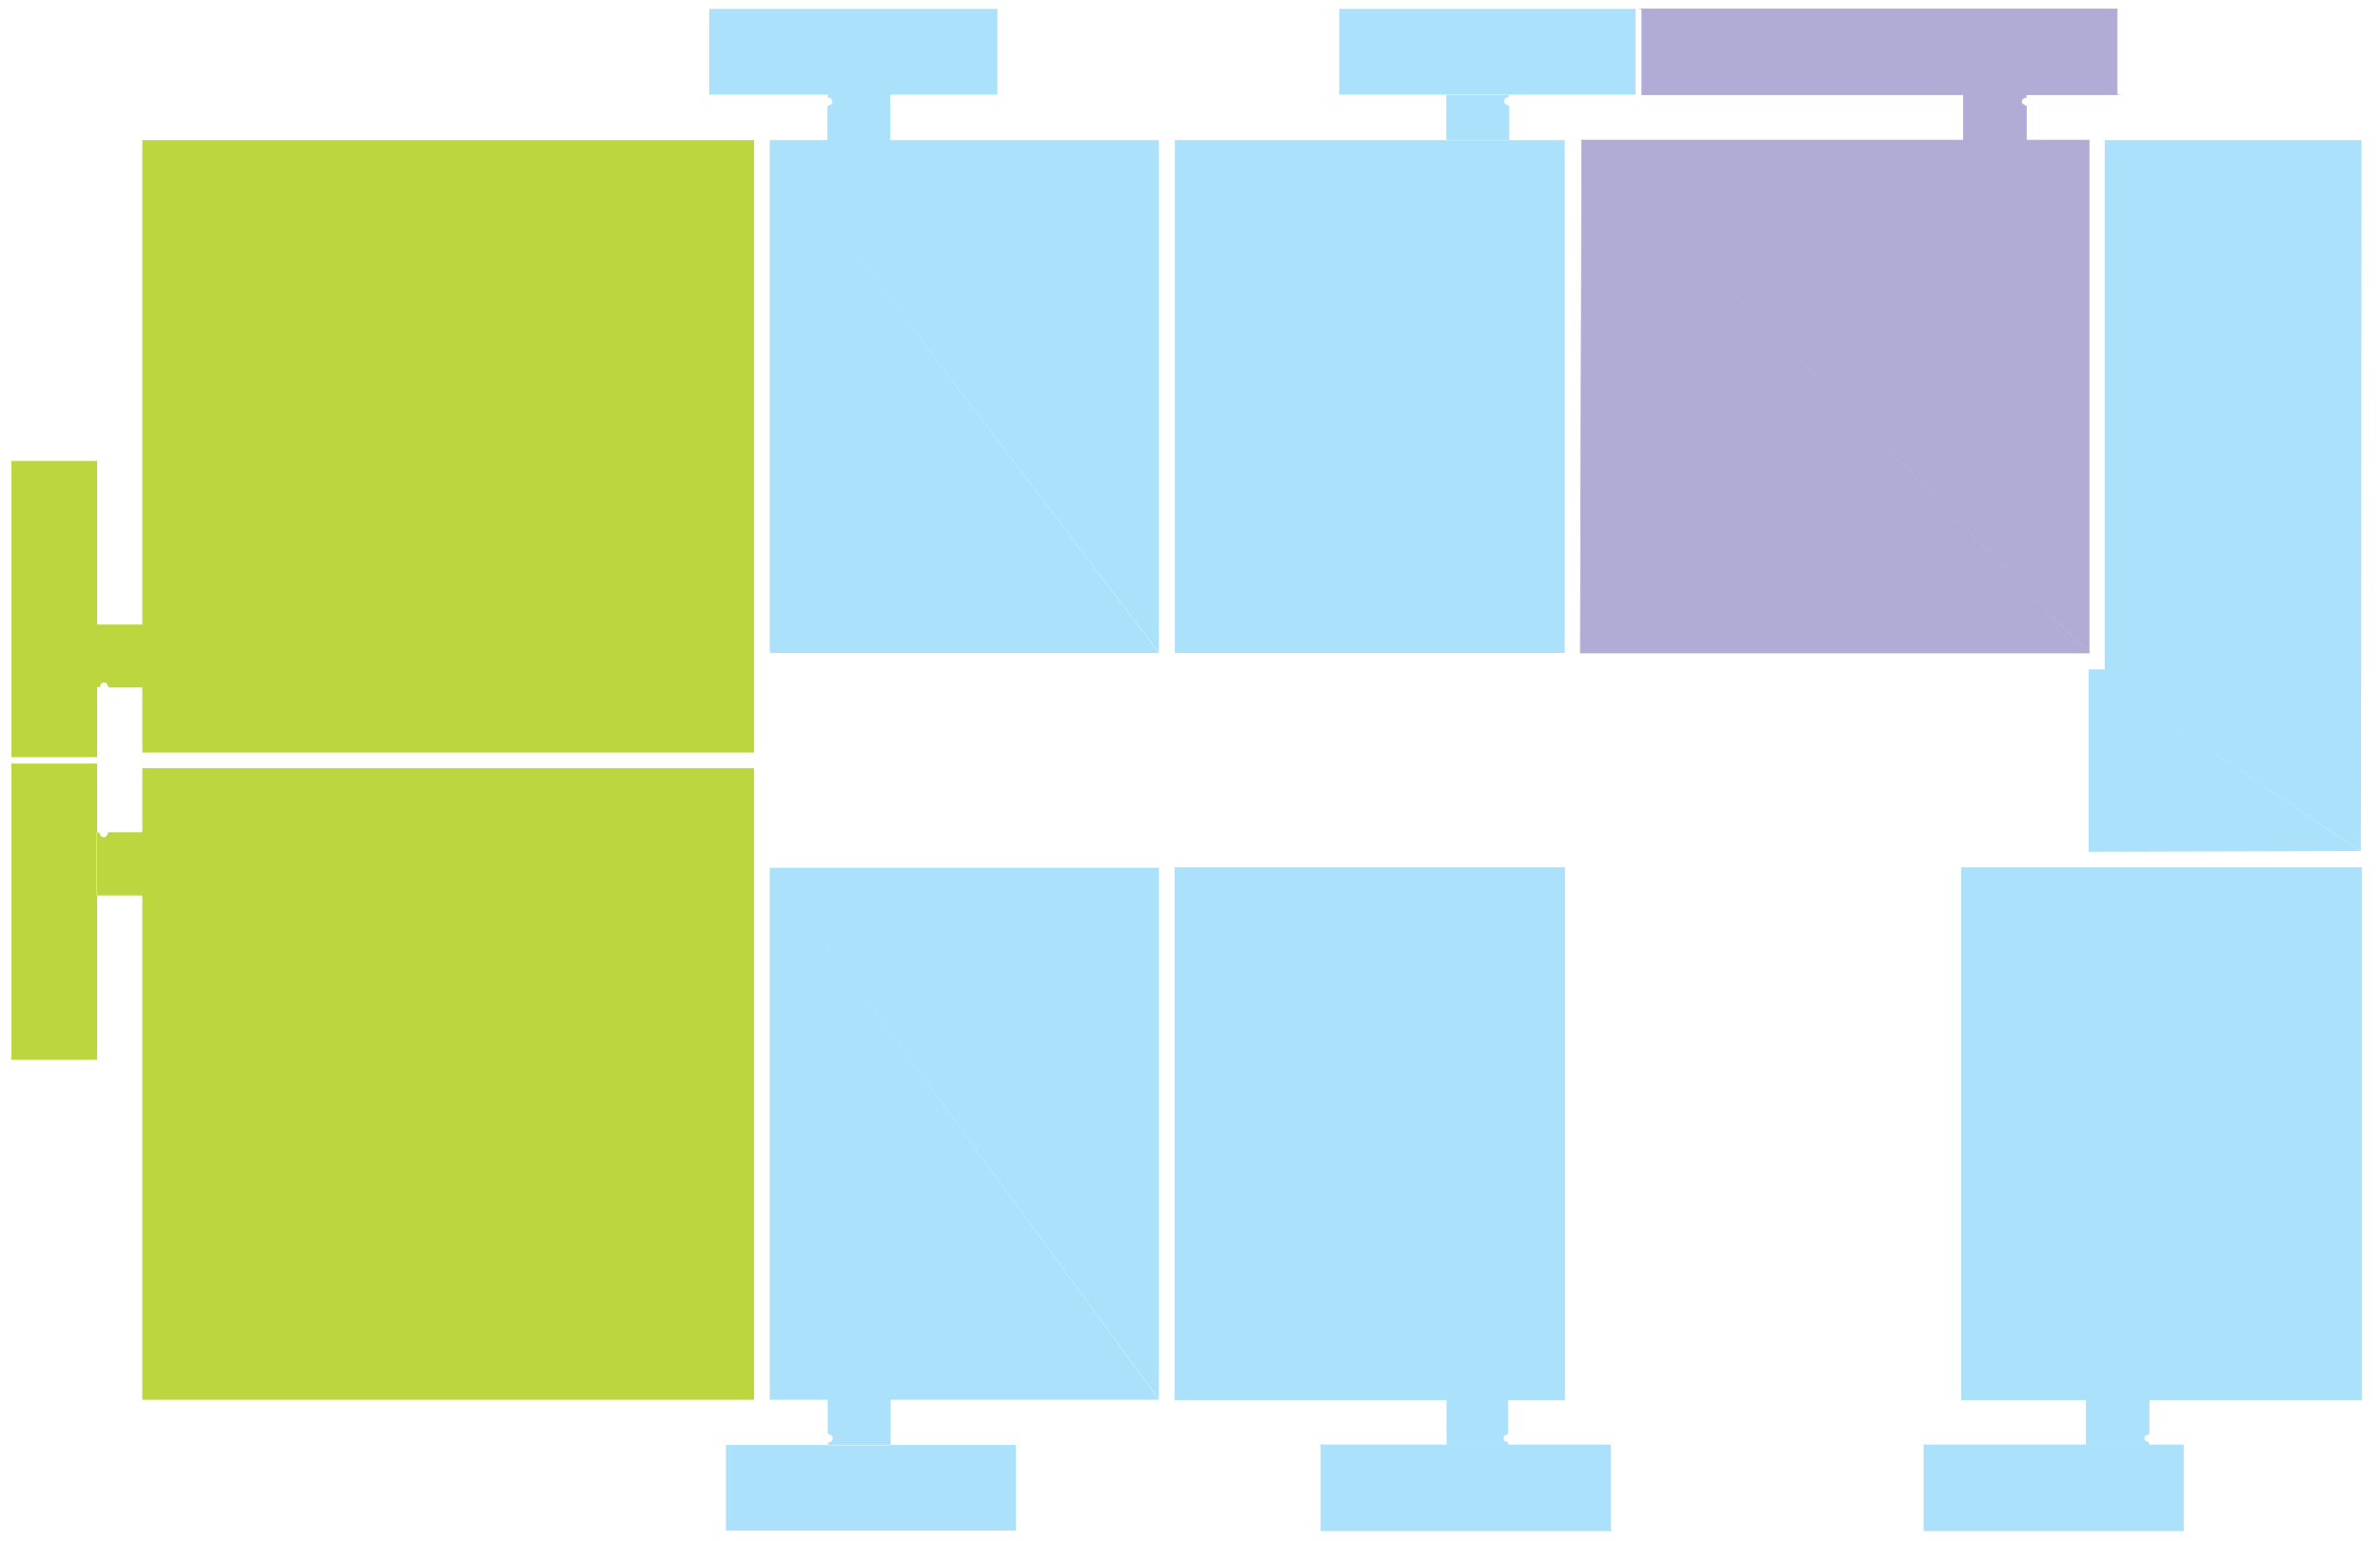
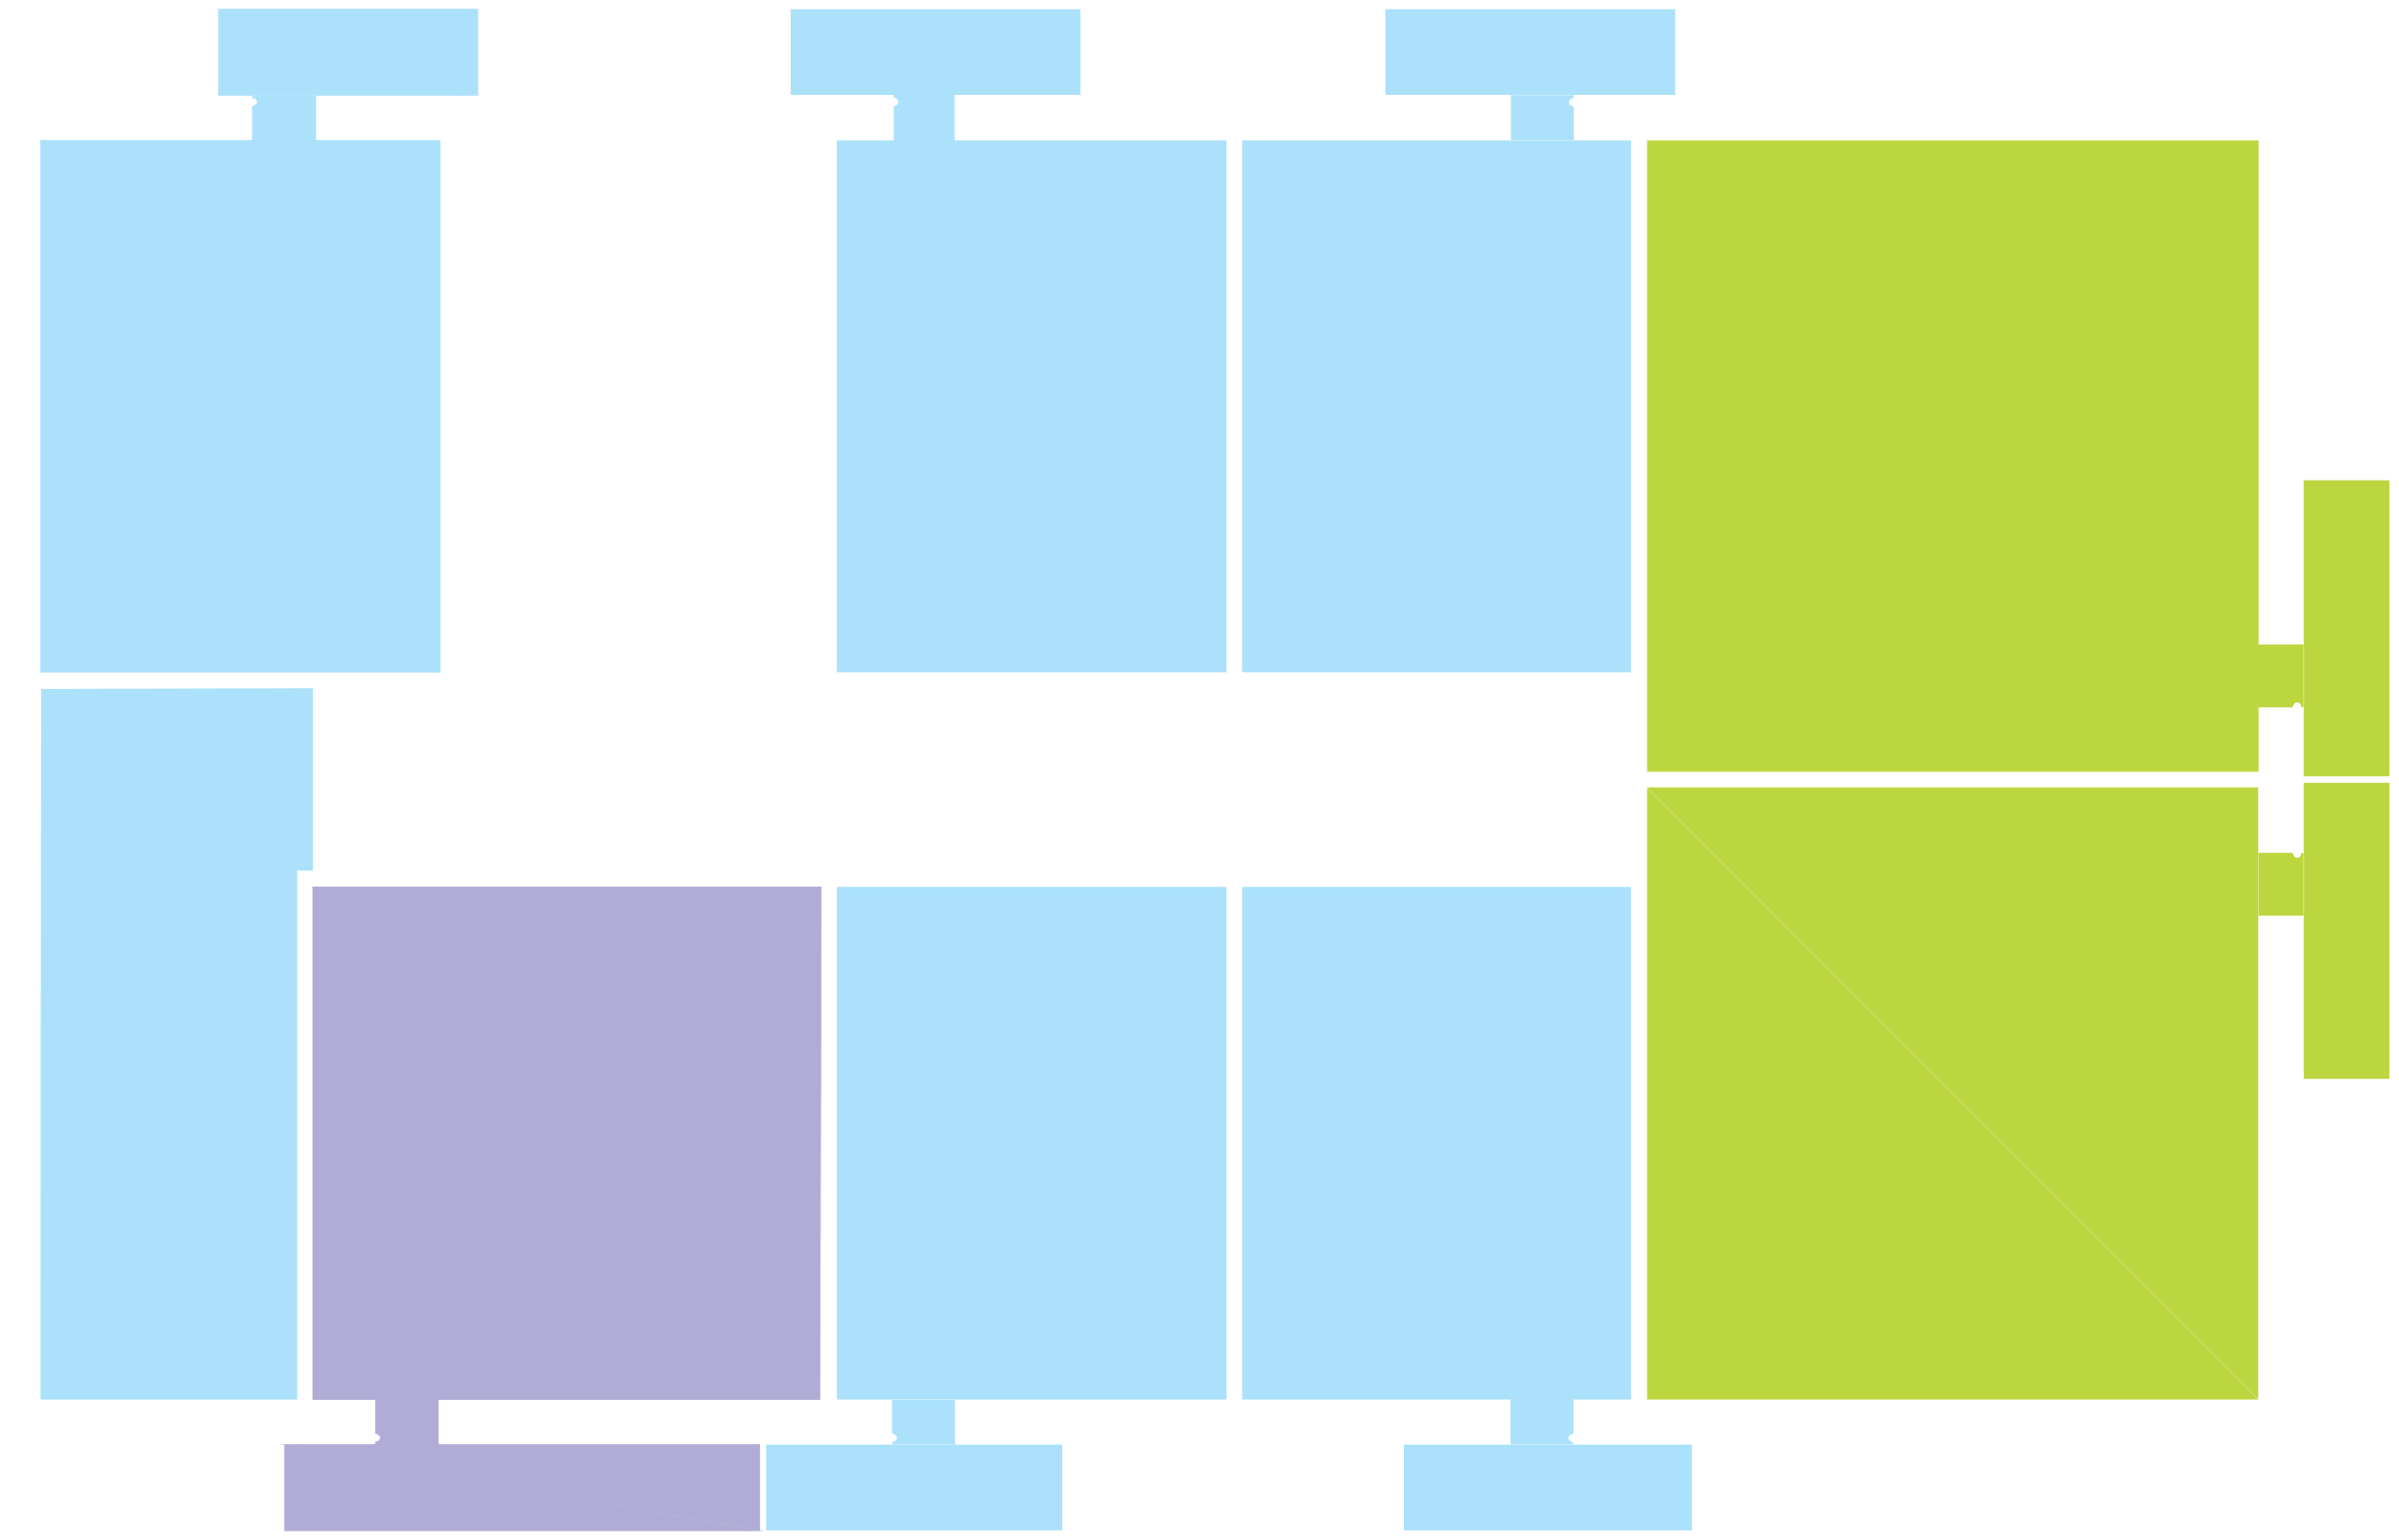
- <svg xmlns="http://www.w3.org/2000/svg" class="svg-floor-map" version="1.2" baseProfile="tiny" x="0px" y="0px" viewBox="0 0 669.1 433.2" xml:space="preserve">
-   <path data-apartment-token="b2_s3_a1s-4" class="map-floor__apartment-1s map-floor__apartment" data-apartment-type="1s" data-apartment-room="1" data-apartment-area="33,58" data-apartment-price="1 800 000" fill-rule="evenodd" fill="#ABE1FA" stroke="#ABE1FA" stroke-width="0.216" stroke-miterlimit="22.926" d="M586.5,406.3v-12.7  h17.7v9.5c-0.2,0.1-0.4,0.2-0.5,0.3c-0.5,0.1-0.9,0.5-0.9,0.9c0,0.2,0,0.4,0.1,0.6c0.2,0.4,0.6,0.7,1.2,0.7v0.8H586.5z M551.5,393.6  h112.4L551.5,244V393.6L551.5,393.6z M663.9,244H551.5l112.4,149.6V244z M540.9,430.4h72.8l-72.8-24.1V430.4L540.9,430.4z   M613.8,406.3h-72.8l72.8,24.1V406.3z" />
-   <path data-apartment-token="b2_s3_a1s-3" class="map-floor__apartment-1s map-floor__apartment" data-apartment-type="1s" data-apartment-room="1" data-apartment-area="28,07" data-apartment-price="2 500 000" fill-rule="evenodd" fill="#ABE1FA" d="M587.2,239.3h76.4l-76.4,0.2V239.3z M587.2,188.2l76.4,51.1h-76.4V188.2L587.2,188.2z   M591.7,188.2V39.4l72.1,148.8H591.7L591.7,188.2z M663.8,188.2L591.7,39.4h72.2L663.8,188.2z M663.7,239.3l0.1-51.1h-76.6  L663.7,239.3z" />
-   <path data-apartment-token="b2_s3_a1p-1" class="map-floor__apartment-1p map-floor__apartment" data-apartment-type="1p" data-apartment-room="1" data-apartment-area="41,15" data-apartment-price="2 450 000" fill-rule="evenodd" fill="#B0ACD5" stroke="#B0ACD5" stroke-width="0.216" stroke-miterlimit="22.926" d="M569.6,26.6v0.8  c-0.6,0-1,0.3-1.2,0.7c-0.1,0.2-0.1,0.4-0.1,0.6c0,0.4,0.4,0.7,0.9,0.9c0.1,0.1,0.3,0.2,0.5,0.3v9.5h-17.7V26.6H569.6z M461.6,26.6  h133.6L461.6,2.5V26.6L461.6,26.6z M595.2,2.5H461.6l133.6,24.1V2.5z M444.3,183.6h142.9L444.7,39.4L444.3,183.6L444.3,183.6z   M587.2,39.4H444.7l142.6,144.2V39.4z" />
-   <path data-apartment-token="b2_s3_a1s-5" class="map-floor__apartment-1s map-floor__apartment" data-apartment-type="1s" data-apartment-room="1" data-apartment-area="32,89" data-apartment-price="1 700 000" fill-rule="evenodd" fill="#ABE1FA" stroke="#ABE1FA" stroke-width="0.216" stroke-miterlimit="22.926" d="M406.8,406.3v-12.7  h17.1v9.5c-0.2,0.1-0.4,0.2-0.5,0.3c-0.5,0.1-0.8,0.5-0.8,0.9c0,0.2,0,0.4,0.1,0.6c0.2,0.4,0.6,0.7,1.2,0.7v0.8H406.8z M371.4,430.4  h81.5l-81.5-24.1V430.4L371.4,430.4z M452.8,406.3h-81.5l81.5,24.1V406.3z M330.3,393.6h109.6L330.3,244V393.6L330.3,393.6z   M439.9,244H330.3l109.6,149.6V244z" />
-   <path data-apartment-token="b2_s3_a1s-6" class="map-floor__apartment-1s map-floor__apartment" data-apartment-type="1s" fill-rule="evenodd" fill="#ABE1FA" d="M204.1,430.4h81.5l-81.5-24.1V430.4L204.1,430.4z M285.6,430.4l-81.5-24.1h81.5V430.4z   M250.4,406.3v-12.7h-17.7v9.5c0.2,0.1,0.4,0.2,0.5,0.3c0.5,0.1,0.9,0.5,0.9,0.9c0,0.2,0,0.4-0.1,0.6c-0.2,0.4-0.6,0.7-1.2,0.7v0.8  H250.4z M216.4,393.6V244l109.4,149.6H216.4L216.4,393.6z M325.9,393.6L216.4,244h109.4V393.6z" />
-   <path data-apartment-token="b2_s3_a1s-2" class="map-floor__apartment-1s map-floor__apartment" data-apartment-type="1s" data-apartment-room="1" data-apartment-area="32,50" data-apartment-price="1 800 000" fill-rule="evenodd" fill="#ABE1FA" d="M376.5,26.6h83.3L376.5,2.5V26.6L376.5,26.6z M459.8,26.6L376.5,2.5h83.3V26.6z   M406.6,26.6v12.7h17.7v-9.5c-0.2-0.1-0.4-0.2-0.5-0.3c-0.5-0.1-0.9-0.5-0.9-0.9c0-0.2,0-0.4,0.1-0.6c0.2-0.4,0.6-0.7,1.2-0.7v-0.8  H406.6z M330.3,183.6V39.4l109.6,144.2H330.3L330.3,183.6z M439.9,183.6L330.3,39.4h109.6V183.6z" />
-   <path data-apartment-token="b2_s3_a1s-1" class="map-floor__apartment-1s  map-floor__apartment" data-apartment-type="1s" data-apartment-room="1" data-apartment-area="32,47" data-apartment-price="2 100 000" fill-rule="evenodd" fill="#ABE1FA" d="M199.4,26.6h81l-81-24.1V26.6L199.4,26.6z M280.4,26.6l-81-24.1h81V26.6z M232.7,26.6  v0.8c0.6,0,1,0.3,1.2,0.7c0.1,0.2,0.1,0.4,0.1,0.6c0,0.4-0.4,0.7-0.9,0.9c-0.1,0.1-0.3,0.2-0.5,0.3v9.5h17.7V26.6H232.7z   M216.4,183.6V39.4l109.4,144.2H216.4L216.4,183.6z M325.9,183.6L216.4,39.4h109.4V183.6z" />
-   <path data-apartment-token="b2_s3_a2-2" class="map-floor__apartment-2 map-floor__apartment" data-apartment-type="2" data-apartment-room="2" data-apartment-area="60,36" data-apartment-price="2 456 000" fill-rule="evenodd" fill="#BCD640" d="M212,393.6L212,393.6H40H212z M3.2,298v-83.3L27.3,298H3.2L3.2,298z M212,393.6H40V216  L212,393.6z M27.3,251.8H40V234h-9.5c-0.1,0.2-0.2,0.4-0.3,0.5c-0.1,0.5-0.5,0.9-0.9,0.9c-0.2,0-0.4,0-0.6-0.1  c-0.4-0.2-0.7-0.6-0.7-1.2h-0.8V251.8z M27.3,298L3.2,214.7h24.1V298z M212,393.6V216H40L212,393.6z" />
-   <path data-apartment-token="b2_s3_a2-1" class="map-floor__apartment-2 map-floor__apartment" data-apartment-type="2" data-apartment-room="2" data-apartment-area="58,54" data-apartment-price="1 800 000" fill-rule="evenodd" fill="#BCD640" d="M3.2,212.9h24.1L3.2,129.6V212.9L3.2,212.9z M27.3,212.9L3.2,129.6h24.1V212.9z   M27.3,193.2h0.8c0-0.6,0.3-1,0.7-1.2c0.2-0.1,0.4-0.1,0.6-0.1c0.4,0,0.7,0.4,0.9,0.9c0.1,0.1,0.2,0.3,0.3,0.5H40v-17.7H27.3V193.2z   M40,211.6V39.4l172,172.2H40L40,211.6z M212,211.6L40,39.4h172V211.6z" />
+ <svg xmlns="http://www.w3.org/2000/svg" class="svg-floor-map" version="1.2" baseProfile="tiny" x="0px" y="0px" viewBox="0 0 674.8 433.2" xml:space="preserve">
+   <path data-apartment-token="b2_s3_a1s-4" class="map-floor__apartment-1s map-floor__apartment" data-apartment-type="1s" data-apartment-room="1" data-apartment-area="33,58" data-apartment-price="1 800 000" fill-rule="evenodd" fill="#ABE1FA" stroke="#ABE1FA" stroke-width="0.216" stroke-miterlimit="22.926" d="M88.8,26.8v12.7H71  V30c0.2-0.1,0.4-0.2,0.5-0.3c0.5-0.1,0.9-0.5,0.9-0.9c0-0.2,0-0.4-0.1-0.6c-0.2-0.4-0.6-0.7-1.2-0.7v-0.8H88.8z M123.8,39.5v149.6  L11.4,39.5H123.8L123.8,39.5z M11.4,189.1h112.4L11.4,39.5V189.1z M134.4,2.6v24.1L61.5,2.6H134.4L134.4,2.6z M61.5,26.8h72.8  L61.5,2.6V26.8z" />
+   <path data-apartment-token="b2_s3_a1s-3" class="map-floor__apartment-1s map-floor__apartment" data-apartment-type="1s" data-apartment-room="1" data-apartment-area="28,07" data-apartment-price="2 500 000" fill-rule="evenodd" fill="#ABE1FA" d="M83.6,244.9H11.5l72.1,148.8V244.9L83.6,244.9z M11.5,244.9l72.1,148.8H11.4L11.5,244.9  z M88,244.9v-51.1H11.6L88,244.9L88,244.9z M88,193.8H11.6l76.4-0.2V193.8z M88,244.9H11.5l0.1-51.1L88,244.9z" />
+   <path data-apartment-token="b2_s3_a1p-1" class="map-floor__apartment-1p map-floor__apartment" data-apartment-type="1p" data-apartment-room="1" data-apartment-area="41,15" data-apartment-price="2 450 000" fill-rule="evenodd" fill="#B0ACD5" stroke="#B0ACD5" stroke-width="0.216" stroke-miterlimit="22.926" d="M105.7,406.4v-0.8  c0.6,0,1-0.3,1.2-0.7c0.1-0.2,0.1-0.4,0.1-0.6c0-0.4-0.4-0.7-0.9-0.9c-0.1-0.1-0.3-0.2-0.5-0.3v-9.5h17.7v12.7H105.7z M213.7,406.4  v24.1L80.1,406.4H213.7L213.7,406.4z M80.1,430.6h133.6L80.1,406.4V430.6z M231,249.5l-0.4,144.2L88,249.5H231L231,249.5z M88,393.7  h142.6L88,249.5V393.7z" />
+   <path data-apartment-token="b2_s3_a1s-5" class="map-floor__apartment-1s map-floor__apartment" data-apartment-type="1s" data-apartment-room="1" data-apartment-area="32,89" data-apartment-price="1 700 000" fill-rule="evenodd" fill="#ABE1FA" d="M303.9,2.6h-81.5l81.5,24.1V2.6L303.9,2.6z M222.4,2.6l81.5,24.1h-81.5V2.6z   M268.5,26.8v12.7h-17.1V30c0.2-0.1,0.4-0.2,0.5-0.3c0.5-0.1,0.8-0.5,0.8-0.9c0-0.2,0-0.4-0.1-0.6c-0.2-0.4-0.6-0.7-1.2-0.7v-0.8  H268.5z M345,39.5H235.4L345,189.1V39.5L345,39.5z M235.4,39.5L345,189.1H235.4V39.5z" />
+   <path data-apartment-token="b2_s3_a1s-6" class="map-floor__apartment-1s map-floor__apartment" data-apartment-type="1s" data-apartment-room="1" data-apartment-area="32,89" data-apartment-price="1 500 000" fill-rule="evenodd" fill="#ABE1FA" d="M471.2,2.6h-81.5l81.5,24.1V2.6L471.2,2.6z M389.7,2.6l81.5,24.1h-81.5V2.6z   M442.6,26.8v0.8c-0.6,0-1,0.3-1.2,0.7c-0.1,0.2-0.1,0.4-0.1,0.6c0,0.4,0.4,0.7,0.9,0.9c0.1,0.1,0.3,0.2,0.5,0.3v9.5h-17.7V26.8  H442.6z M458.8,39.5H349.4l109.4,149.6V39.5L458.8,39.5z M349.4,39.5l109.4,149.6H349.4V39.5z" />
+   <path data-apartment-token="b2_s3_a1s-2" class="map-floor__apartment-1s map-floor__apartment" data-apartment-type="1s" data-apartment-room="1" data-apartment-area="32,50" data-apartment-price="1 800 000" fill-rule="evenodd" fill="#ABE1FA" d="M298.8,406.4h-83.3l83.3,24.1V406.4L298.8,406.4z M215.5,406.4l83.3,24.1h-83.3V406.4z   M251,406.4v-0.8c0.6,0,1-0.3,1.2-0.7c0.1-0.2,0.1-0.4,0.1-0.6c0-0.4-0.4-0.7-0.9-0.9c-0.1-0.1-0.3-0.2-0.5-0.3v-9.5h17.7v12.7H251z   M345,249.5H235.4L345,393.7V249.5L345,249.5z M235.4,249.5L345,393.7H235.4V249.5z" />
+   <path data-apartment-token="b2_s3_a1s-1" class="map-floor__apartment-1s  map-floor__apartment" data-apartment-type="1s" data-apartment-room="1" data-apartment-area="32,47" data-apartment-price="2 100 000" fill-rule="evenodd" fill="#ABE1FA" d="M475.9,406.4h-81l81,24.1V406.4L475.9,406.4z M394.9,406.4l81,24.1h-81V406.4z   M424.9,406.4v-12.7h17.7v9.5c-0.2,0.1-0.4,0.2-0.5,0.3c-0.5,0.1-0.9,0.5-0.9,0.9c0,0.2,0,0.4,0.1,0.6c0.2,0.4,0.6,0.7,1.2,0.7v0.8  H424.9z M458.8,249.5H349.4l109.4,144.2V249.5L458.8,249.5z M349.4,249.5l109.4,144.2H349.4V249.5z" />
+   <path data-apartment-token="b2_s3_a2-2" class="map-floor__apartment-2 map-floor__apartment" data-apartment-type="2" data-apartment-room="2" data-apartment-area="60,36" data-apartment-price="2 456 000" fill-rule="evenodd" fill="#BCD640" d="M672.1,135.1H648l24.1,83.3V135.1L672.1,135.1z M463.3,39.5h172v177.6L463.3,39.5z   M648,181.3h-12.7v17.7h9.5c0.1-0.2,0.2-0.4,0.3-0.5c0.1-0.5,0.5-0.9,0.9-0.9c0.2,0,0.4,0,0.6,0.1c0.4,0.2,0.7,0.6,0.7,1.2h0.8  V181.3z M648,135.1l24.1,83.3H648V135.1z M463.3,39.5v177.6h172L463.3,39.5z" />
+   <path data-apartment-token="b2_s3_a2-1" class="map-floor__apartment-2 map-floor__apartment" data-apartment-type="2" data-apartment-room="2" data-apartment-area="58,54" data-apartment-price="1 800 000" fill-rule="evenodd" fill="#BCD640" d="M635.2,221.5h-172l172,172.2V221.5L635.2,221.5z M463.3,221.5l172,172.2h-172V221.5z   M648,257.6h-12.7v-17.7h9.5c0.1,0.2,0.2,0.4,0.3,0.5c0.1,0.5,0.5,0.9,0.9,0.9c0.2,0,0.4,0,0.6-0.1c0.4-0.2,0.7-0.6,0.7-1.2h0.8  V257.6z M672.1,220.2v83.3L648,220.2H672.1L672.1,220.2z M648,303.5h24.1L648,220.2V303.5z" />
</svg>
